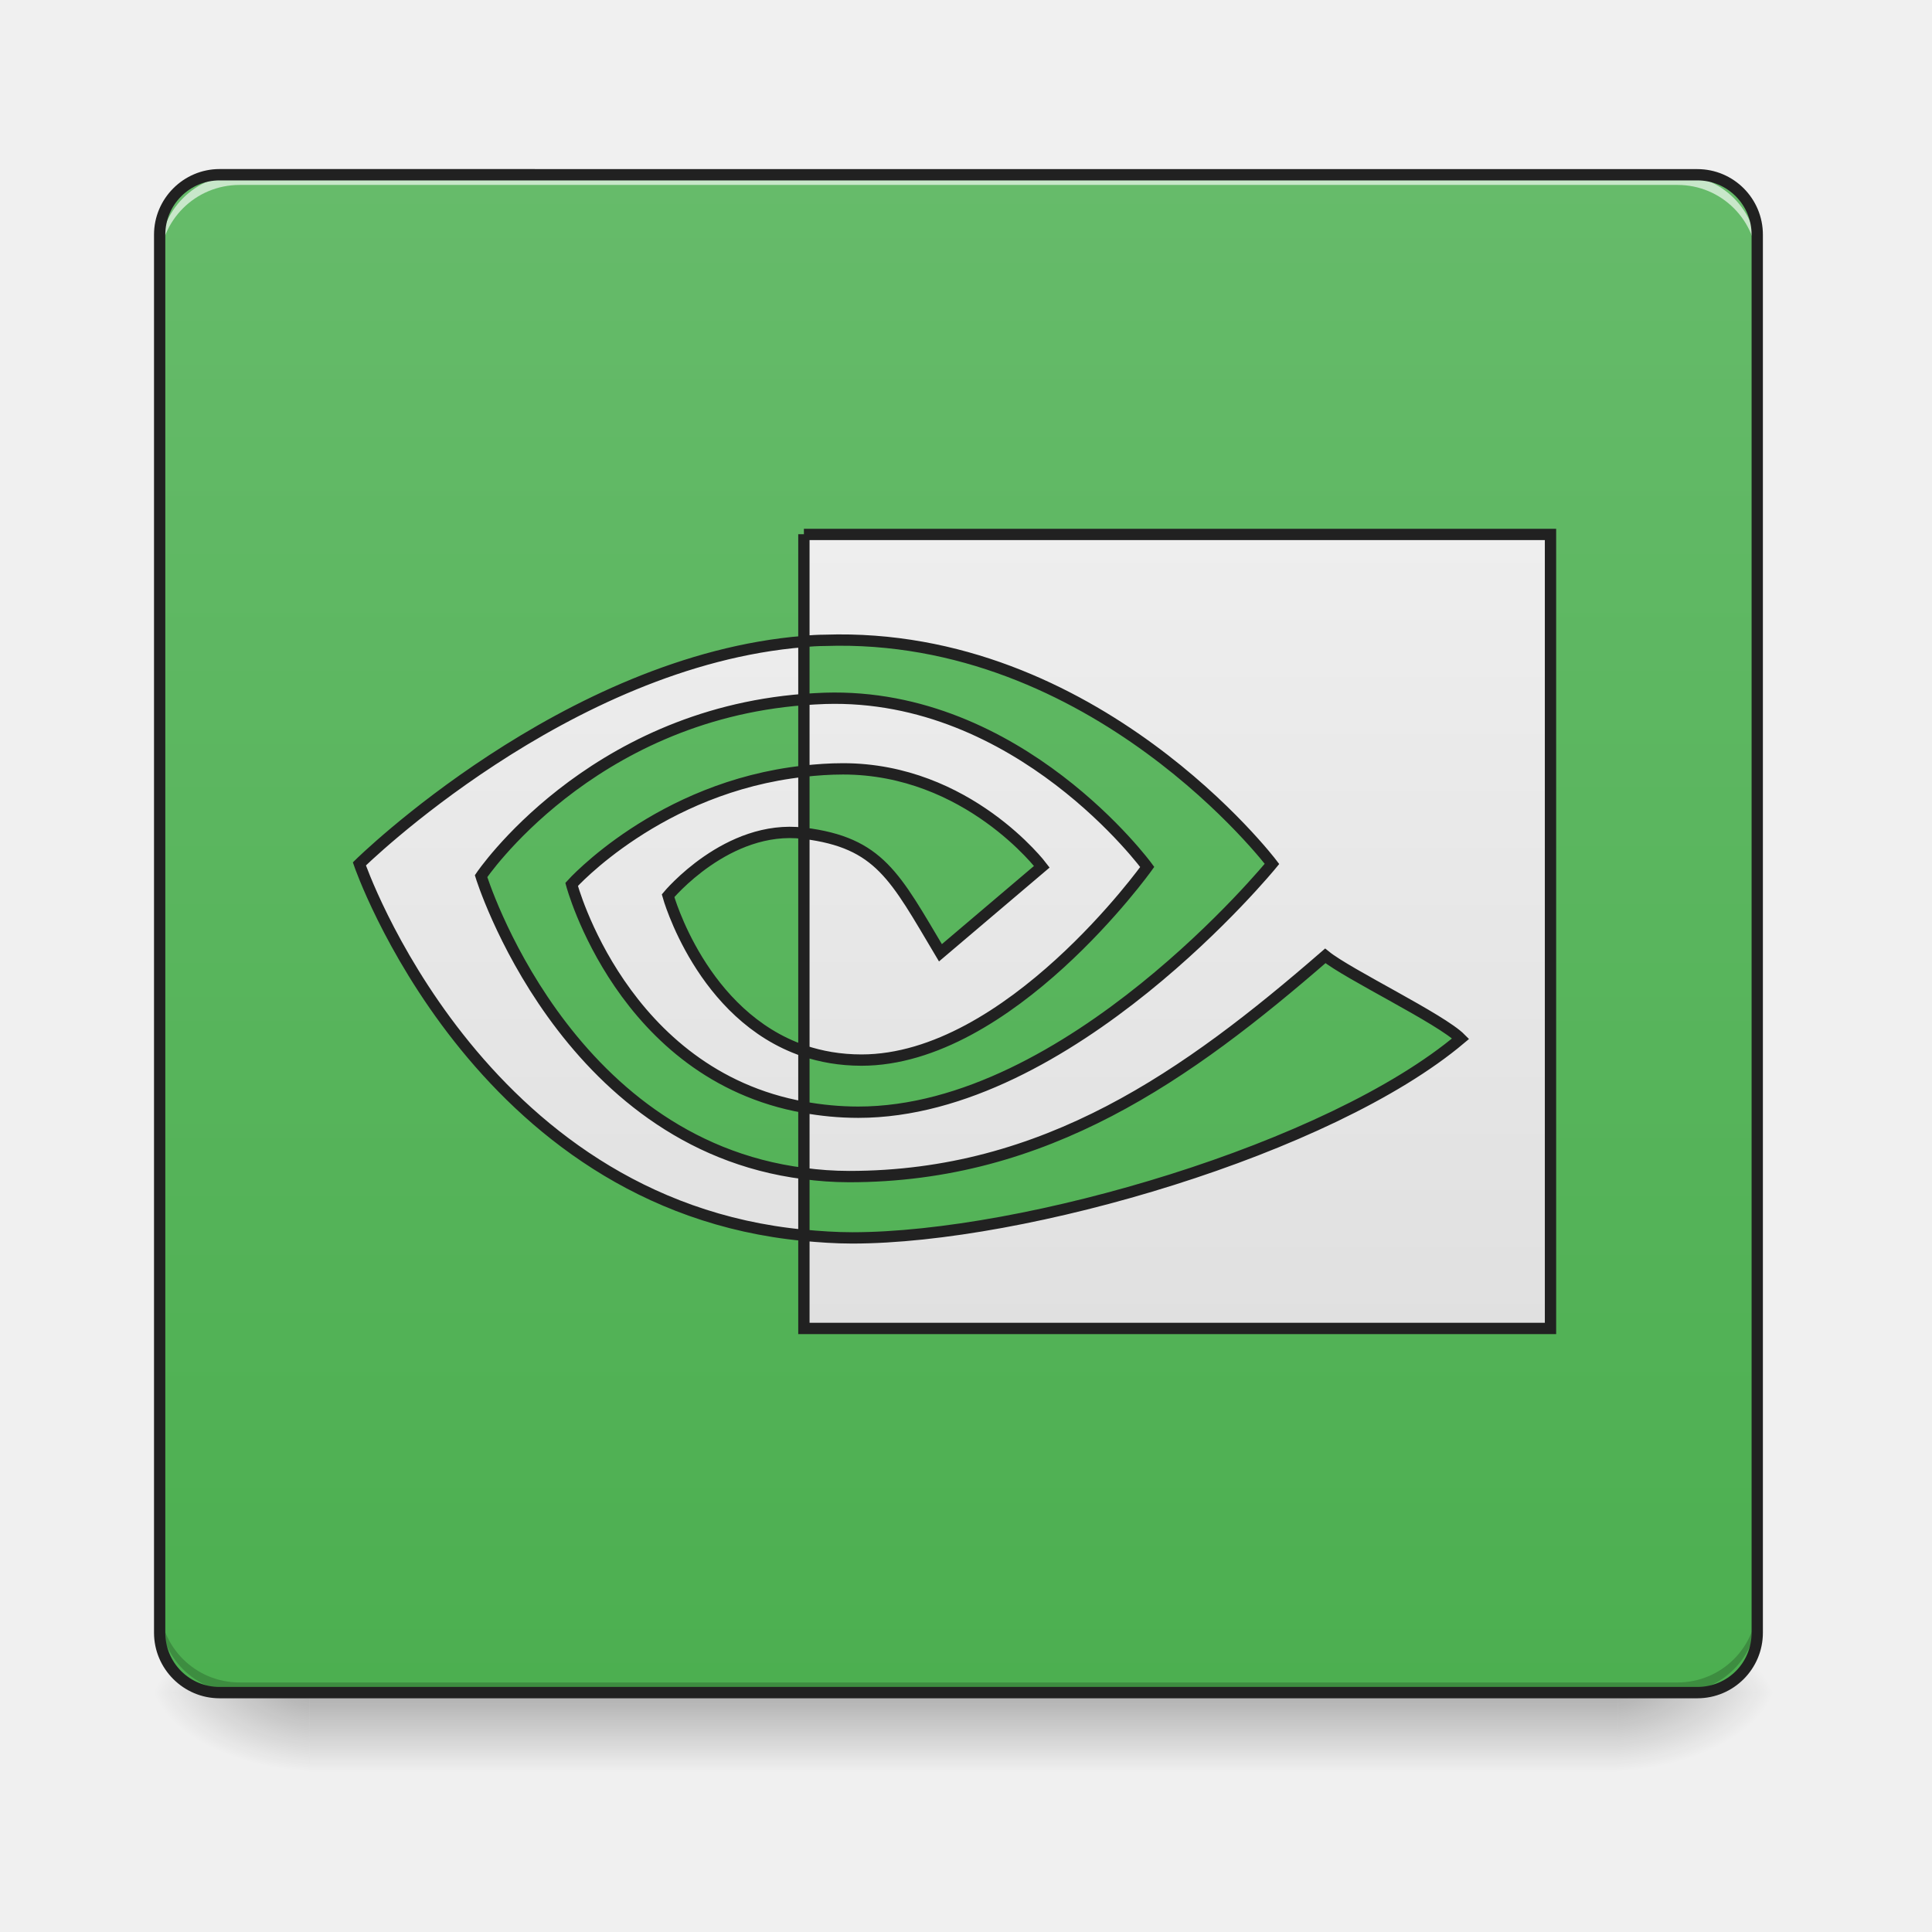
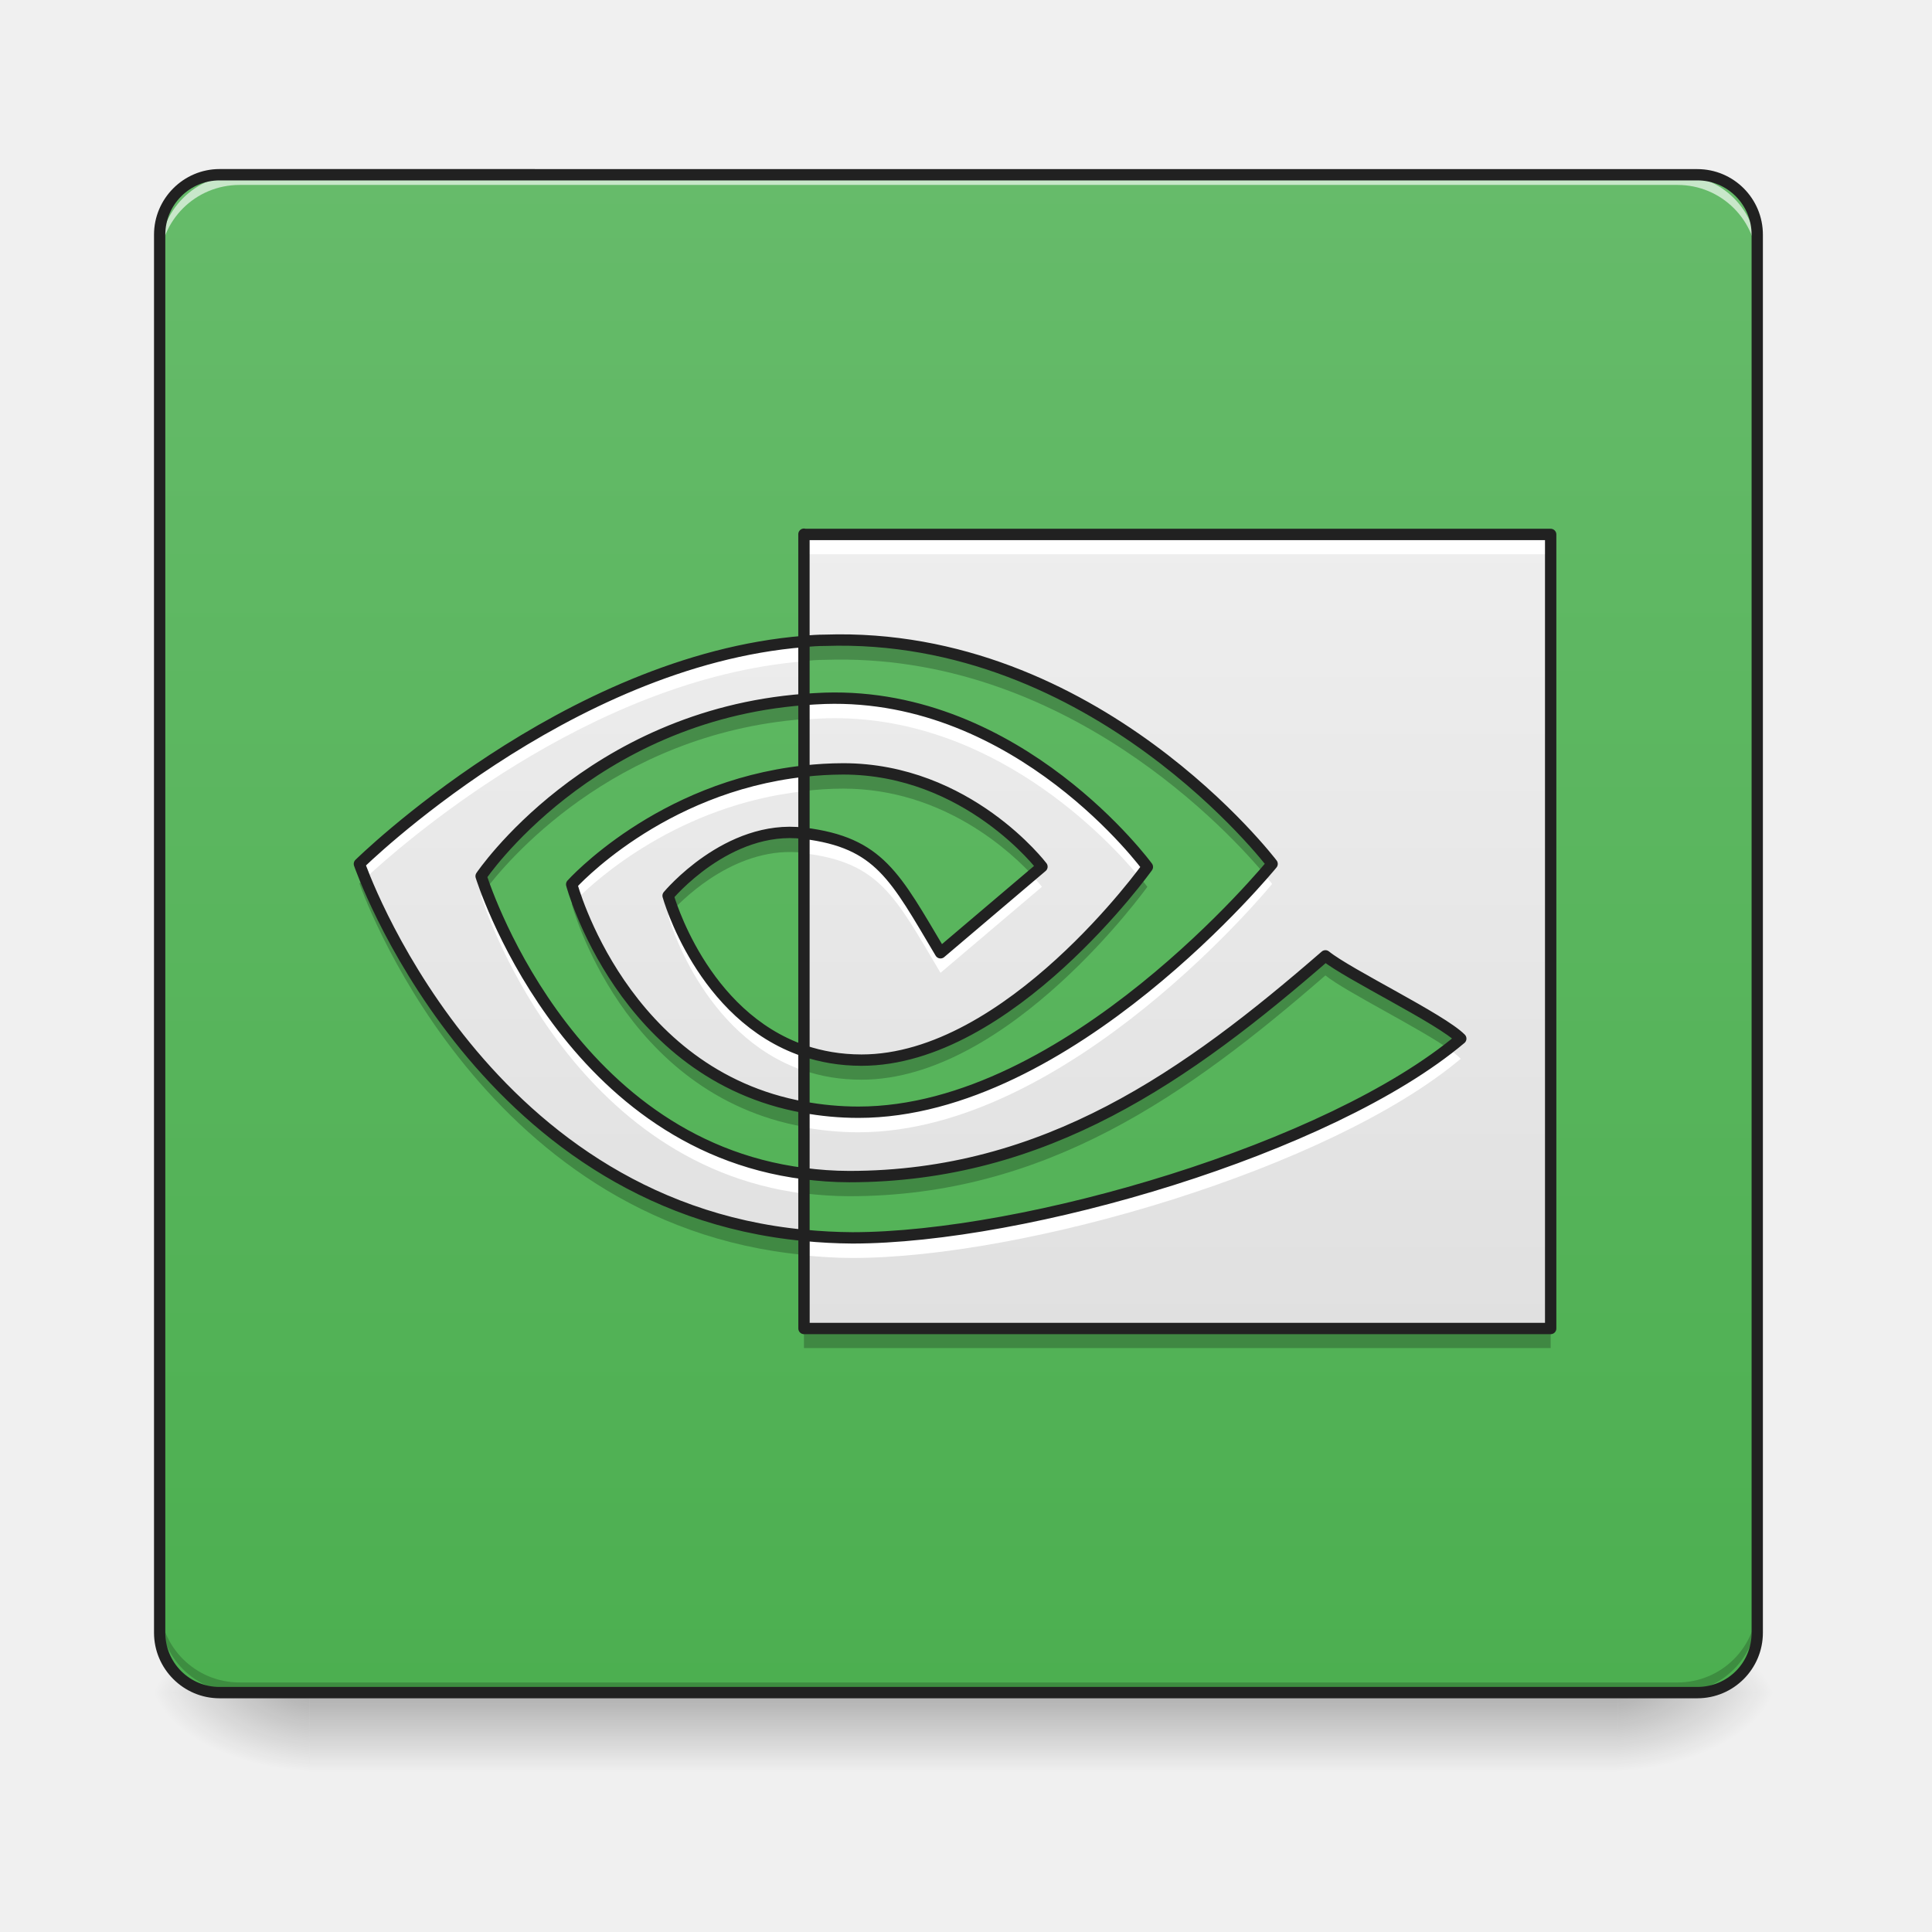
<svg xmlns="http://www.w3.org/2000/svg" width="32pt" height="32pt" viewBox="0 0 32 32">
  <defs>
    <linearGradient id="a" gradientUnits="userSpaceOnUse" x1="254" y1="233.5" x2="254" y2="254.667" gradientTransform="matrix(.0625 0 0 .0625 0 13.439)">
      <stop offset="0" stop-opacity=".275" />
      <stop offset="1" stop-opacity="0" />
    </linearGradient>
    <radialGradient id="b" gradientUnits="userSpaceOnUse" cx="450.909" cy="189.579" fx="450.909" fy="189.579" r="21.167" gradientTransform="matrix(0 -.07813 -.14064 0 53.123 63.595)">
      <stop offset="0" stop-opacity=".314" />
      <stop offset=".222" stop-opacity=".275" />
      <stop offset="1" stop-opacity="0" />
    </radialGradient>
    <radialGradient id="c" gradientUnits="userSpaceOnUse" cx="450.909" cy="189.579" fx="450.909" fy="189.579" r="21.167" gradientTransform="matrix(0 .07813 .14064 0 -21.205 -7.527)">
      <stop offset="0" stop-opacity=".314" />
      <stop offset=".222" stop-opacity=".275" />
      <stop offset="1" stop-opacity="0" />
    </radialGradient>
    <radialGradient id="d" gradientUnits="userSpaceOnUse" cx="450.909" cy="189.579" fx="450.909" fy="189.579" r="21.167" gradientTransform="matrix(0 -.07813 .14064 0 -21.205 63.595)">
      <stop offset="0" stop-opacity=".314" />
      <stop offset=".222" stop-opacity=".275" />
      <stop offset="1" stop-opacity="0" />
    </radialGradient>
    <radialGradient id="e" gradientUnits="userSpaceOnUse" cx="450.909" cy="189.579" fx="450.909" fy="189.579" r="21.167" gradientTransform="matrix(0 .07813 -.14064 0 53.123 -7.527)">
      <stop offset="0" stop-opacity=".314" />
      <stop offset=".222" stop-opacity=".275" />
      <stop offset="1" stop-opacity="0" />
    </radialGradient>
    <linearGradient id="f" gradientUnits="userSpaceOnUse" x1="254" y1="233.5" x2="254" y2="-168.667" gradientTransform="matrix(.0625 0 0 .0625 0 13.439)">
      <stop offset="0" stop-color="#4caf50" />
      <stop offset="1" stop-color="#66bb6a" />
    </linearGradient>
-     <linearGradient id="g" gradientUnits="userSpaceOnUse" x1="254" y1="138.25" x2="254" y2="-73.417">
+     <linearGradient id="g" gradientUnits="userSpaceOnUse" x1="254" y1="138.25" x2="254" y2="-73.417" gradientTransform="matrix(.0625 0 0 .0625 0 13.439)">
      <stop offset="0" stop-color="#e0e0e0" />
      <stop offset="1" stop-color="#eee" />
    </linearGradient>
  </defs>
  <path d="M5.125 28.035h21.668v1.32H5.125zm0 0" fill="url(#a)" />
  <path d="M26.793 28.035h2.645v-1.324h-2.645zm0 0" fill="url(#b)" />
  <path d="M5.125 28.035H2.48v1.32h2.645zm0 0" fill="url(#c)" />
  <path d="M5.125 28.035H2.48v-1.324h2.645zm0 0" fill="url(#d)" />
  <path d="M26.793 28.035h2.645v1.32h-2.645zm0 0" fill="url(#e)" />
  <path d="M3.637 2.895h24.476c.551 0 .992.445.992.992v23.156a.991.991 0 0 1-.992.992H3.637a.994.994 0 0 1-.992-.992V3.887c0-.547.445-.992.992-.992zm0 0" fill="url(#f)" />
  <path d="M3.969 28.035a1.32 1.32 0 0 1-1.324-1.324v-.164c0 .73.59 1.32 1.324 1.32h23.816c.73 0 1.32-.59 1.32-1.32v.164a1.32 1.32 0 0 1-1.32 1.324zm0 0" fill-opacity=".196" />
  <path d="M3.969 2.895a1.32 1.32 0 0 0-1.324 1.324v.164c0-.73.59-1.32 1.324-1.32h23.816c.73 0 1.32.59 1.32 1.32v-.164a1.32 1.32 0 0 0-1.32-1.324zm0 0" fill="#fff" fill-opacity=".643" />
  <path d="M3.637 2.8c-.598 0-1.086.49-1.086 1.087v23.156c0 .598.488 1.086 1.086 1.086h24.476c.602 0 1.086-.488 1.086-1.086V3.887c0-.598-.484-1.086-1.086-1.086zm0 .188h24.476c.5 0 .899.403.899.899v23.156c0 .5-.399.898-.899.898H3.637a.896.896 0 0 1-.899-.898V3.887c0-.496.403-.899.899-.899zm0 0" fill="#212121" />
-   <path d="M127.488 17.165s28.56-42.433 85.554-46.808v-15.373C149.923-39.954 95.241 13.916 95.241 13.916s30.934 90.179 117.801 98.428V95.97c-63.744-8.061-85.554-78.805-85.554-78.805zm85.554 46.308V78.41c-48.183-8.624-61.556-59.056-61.556-59.056s23.122-25.81 61.556-29.998V5.791h-.125c-20.123-2.437-35.871 16.561-35.871 16.561s8.811 31.872 35.996 41.121m0-136.924v28.435a54.28 54.28 0 0 1 5.562-.313c71.743-2.437 118.489 59.245 118.489 59.245S283.41 79.722 227.478 79.722c-5.124 0-9.936-.5-14.436-1.313V95.97c3.812.5 7.812.813 11.999.813 52.058 0 89.679-26.81 126.175-58.495 6 4.875 30.748 16.749 35.872 21.936-34.684 29.247-115.489 52.807-161.235 52.807-4.437 0-8.686-.312-12.81-.687v24.685h197.855V-73.39H213.042zm0 62.806v-18.998c1.812-.125 3.625-.25 5.562-.312 51.558-1.625 85.43 44.683 85.43 44.683s-36.56 51.183-75.743 51.183c-5.687 0-10.75-.938-15.249-2.438V5.791c20.06 2.5 24.123 11.437 36.184 31.685l26.873-22.81S256.476-11.27 223.416-11.27c-3.562 0-7 .25-10.374.624" transform="matrix(.0625 0 0 .0625 0 13.439)" fill="url(#g)" stroke-width="3" stroke="#212121" />
+   <path d="M7.969 14.512s1.785-2.653 5.347-2.926v-.961c-3.945.316-7.363 3.684-7.363 3.684s1.934 5.636 7.363 6.152v-1.023c-3.984-.504-5.347-4.926-5.347-4.926zm5.347 2.894v.934c-3.011-.54-3.847-3.692-3.847-3.692s1.445-1.613 3.847-1.875v1.028h-.007c-1.258-.153-2.243 1.035-2.243 1.035s.551 1.992 2.25 2.57m0-8.558v1.777c.114-.012.23-.02.348-.02 4.484-.152 7.406 3.704 7.406 3.704s-3.355 4.113-6.851 4.113c-.32 0-.621-.031-.903-.082v1.098c.239.03.489.05.75.05 3.254 0 5.606-1.675 7.887-3.656.375.305 1.922 1.047 2.242 1.371-2.168 1.828-7.218 3.3-10.078 3.3a8.77 8.77 0 0 1-.8-.042v1.543h12.367V8.852H13.316zm0 3.925v-1.187c.114-.008.227-.016.348-.02 3.223-.101 5.34 2.793 5.34 2.793s-2.285 3.2-4.734 3.2c-.356 0-.672-.059-.954-.153v-3.605c1.254.156 1.508.715 2.262 1.98l1.68-1.426s-1.227-1.62-3.293-1.62a5.84 5.84 0 0 0-.649.038" fill="url(#g)" />
+   <path d="M13.316 8.848v.332h12.368v-.328H13.316zm0 1.777c-3.945.316-7.363 3.684-7.363 3.684s.031.09.094.242c.57-.531 3.703-3.309 7.27-3.598zm.496.941h-.148c-.121.004-.234.012-.348.02v.332c.114-.008.227-.016.348-.02 2.762-.085 4.711 2.028 5.211 2.633.082-.105.129-.172.129-.172s-2.05-2.804-5.192-2.793zm-.496 1.207c-2.402.262-3.847 1.875-3.847 1.875s.027.094.082.247c.332-.332 1.691-1.563 3.765-1.79zm0 1.028v.332c1.254.152 1.508.71 2.262 1.98l1.68-1.425s-.059-.075-.168-.192l-1.512 1.285c-.754-1.265-1.008-1.824-2.262-1.98zm7.618.672c-.664.757-3.633 3.949-6.715 3.949-.32 0-.621-.031-.903-.082v.332c.282.05.582.082.903.082 3.496 0 6.851-4.113 6.851-4.113s-.047-.063-.136-.168zm-12.887.261l-.078.11s1.363 4.422 5.347 4.926v-.332c-3.445-.438-4.93-3.801-5.27-4.704zm3.101.34l-.082.09s.551 1.996 2.25 2.57v-.328c-1.336-.453-1.96-1.781-2.168-2.332zm12.84 2.297c-2.27 1.75-7.097 3.133-9.87 3.133a8.77 8.77 0 0 1-.802-.043v.332c.258.023.524.043.801.043 2.86 0 7.91-1.477 10.078-3.3a1.314 1.314 0 0 0-.207-.165zm0 0" fill="#fff" />
+   <path d="M13.871 10.672c-.07 0-.137 0-.207.004-.117 0-.234.008-.348.02v.253c.114-.011.23-.02.348-.02 3.992-.136 6.746 2.907 7.3 3.575.067-.078.106-.121.106-.121s-2.832-3.742-7.199-3.711zm-.555.984c-3.562.274-5.347 2.926-5.347 2.926s.02.063.058.172c.336-.445 2.098-2.598 5.29-2.844zm.649 1.153a5.84 5.84 0 0 0-.649.039v.254c.211-.024.426-.04.649-.04 1.68 0 2.805 1.07 3.168 1.47l.125-.106s-1.227-1.617-3.293-1.617zm-.887 1.05c-1.148.004-2.012 1.047-2.012 1.047s.02.07.063.184c.23-.246 1.101-1.094 2.18-.965h.007v-.254h-.007a2.335 2.335 0 0 0-.23-.012zm5.828.704c-.457.593-2.484 3.066-4.636 3.066-.356 0-.672-.055-.954-.152v.253c.282.098.598.153.954.153 2.449 0 4.734-3.195 4.734-3.195s-.035-.047-.098-.126zm-12.883.003c-.043.043-.07.067-.07.067s1.934 5.637 7.363 6.152v-.254c-4.843-.46-6.902-4.992-7.293-5.965zm3.508.344l-.062.063s.836 3.152 3.847 3.691v-.25c-2.562-.46-3.55-2.816-3.785-3.504zm12.422.992c-2.281 1.985-4.633 3.657-7.887 3.657a6.55 6.55 0 0 1-.75-.047v.254c.239.027.489.047.75.047 3.254 0 5.606-1.676 7.887-3.657.332.27 1.582.883 2.086 1.246.05-.043.106-.086.156-.129-.32-.324-1.867-1.066-2.242-1.37zm-8.637 6.172v.254h12.368v-.254zm0 0" fill-opacity=".235" />
+   <path d="M7.969 14.512s1.785-2.653 5.347-2.926v-.961c-3.945.316-7.363 3.684-7.363 3.684s1.934 5.636 7.363 6.152v-1.023c-3.984-.504-5.347-4.926-5.347-4.926zm5.347 2.894v.934c-3.011-.54-3.847-3.692-3.847-3.692s1.445-1.613 3.847-1.875v1.028h-.007c-1.258-.153-2.243 1.035-2.243 1.035s.551 1.992 2.25 2.57m0-8.558v1.777c.114-.012.23-.02.348-.02 4.484-.152 7.406 3.704 7.406 3.704s-3.355 4.113-6.851 4.113c-.32 0-.621-.031-.903-.082v1.098c.239.03.489.05.75.05 3.254 0 5.606-1.675 7.887-3.656.375.305 1.922 1.047 2.242 1.371-2.168 1.828-7.218 3.3-10.078 3.3a8.77 8.77 0 0 1-.8-.042v1.543h12.367V8.852H13.316zm0 3.925v-1.187c.114-.008.227-.016.348-.02 3.223-.101 5.34 2.793 5.34 2.793s-2.285 3.2-4.734 3.2c-.356 0-.672-.059-.954-.153v-3.605c1.254.156 1.508.715 2.262 1.98l1.68-1.426s-1.227-1.62-3.293-1.62a5.84 5.84 0 0 0-.649.038" fill="none" stroke-width=".188" stroke-linecap="round" stroke-linejoin="round" stroke="#212121" />
</svg>
